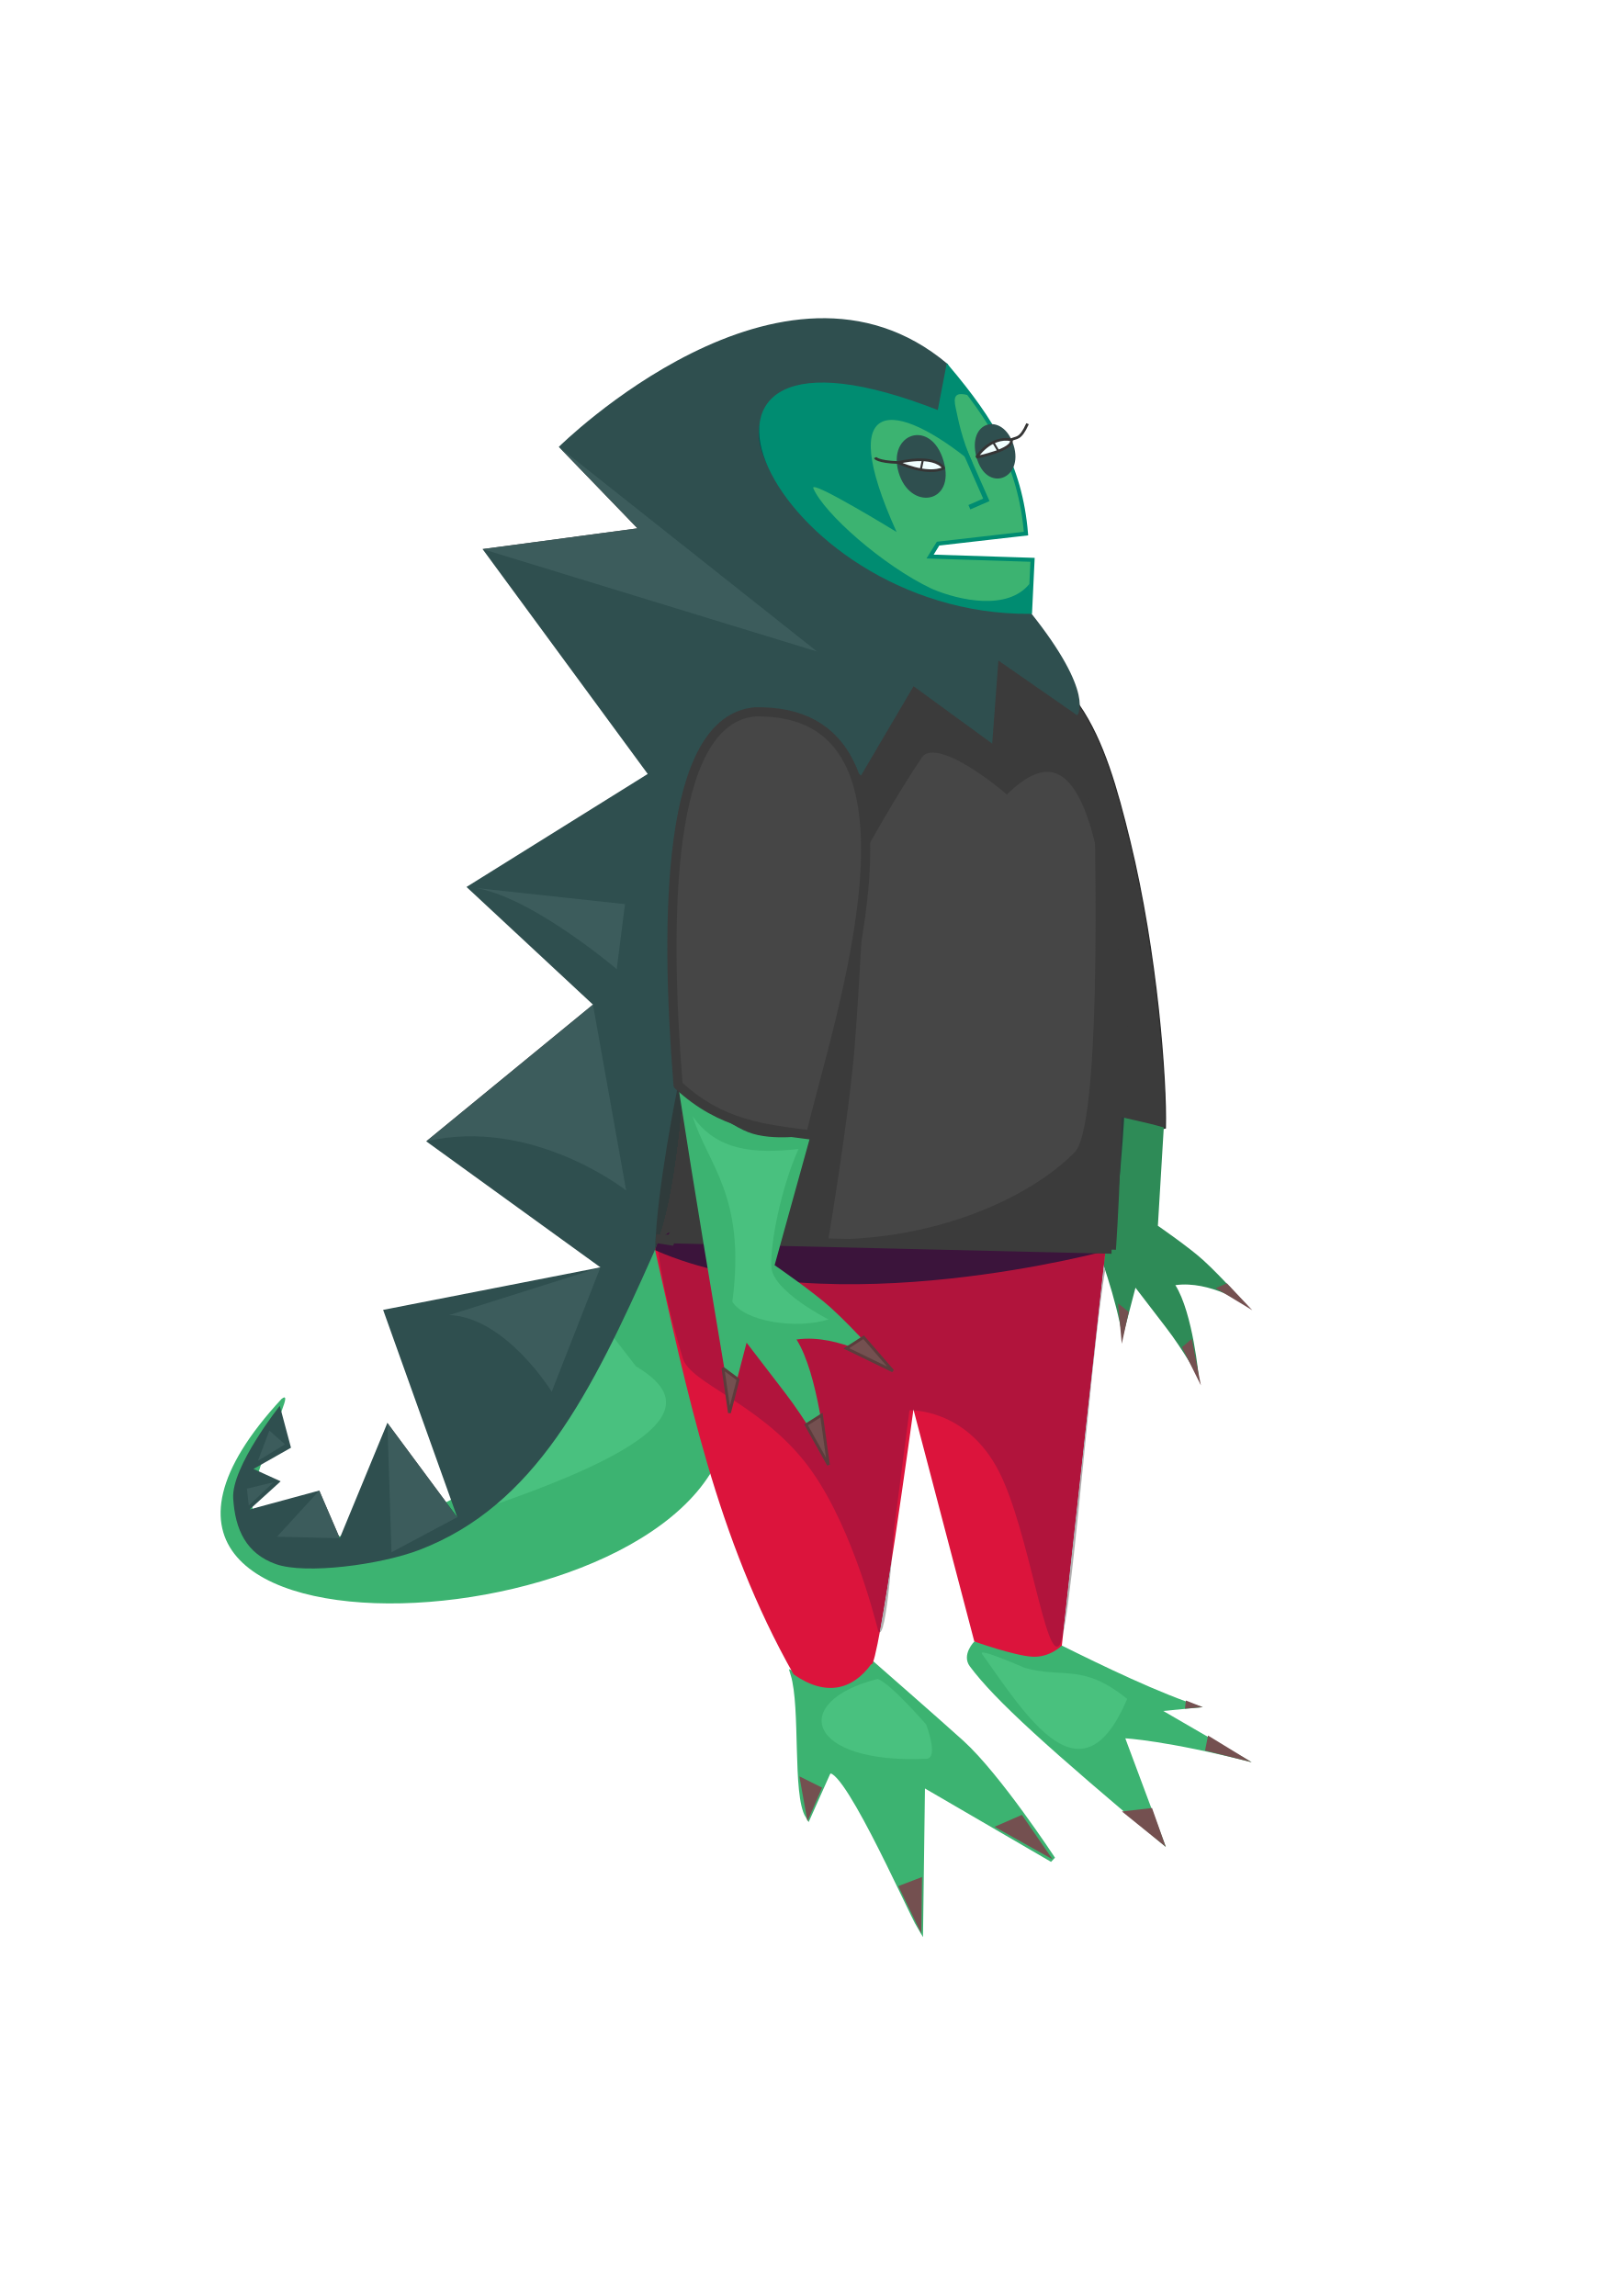
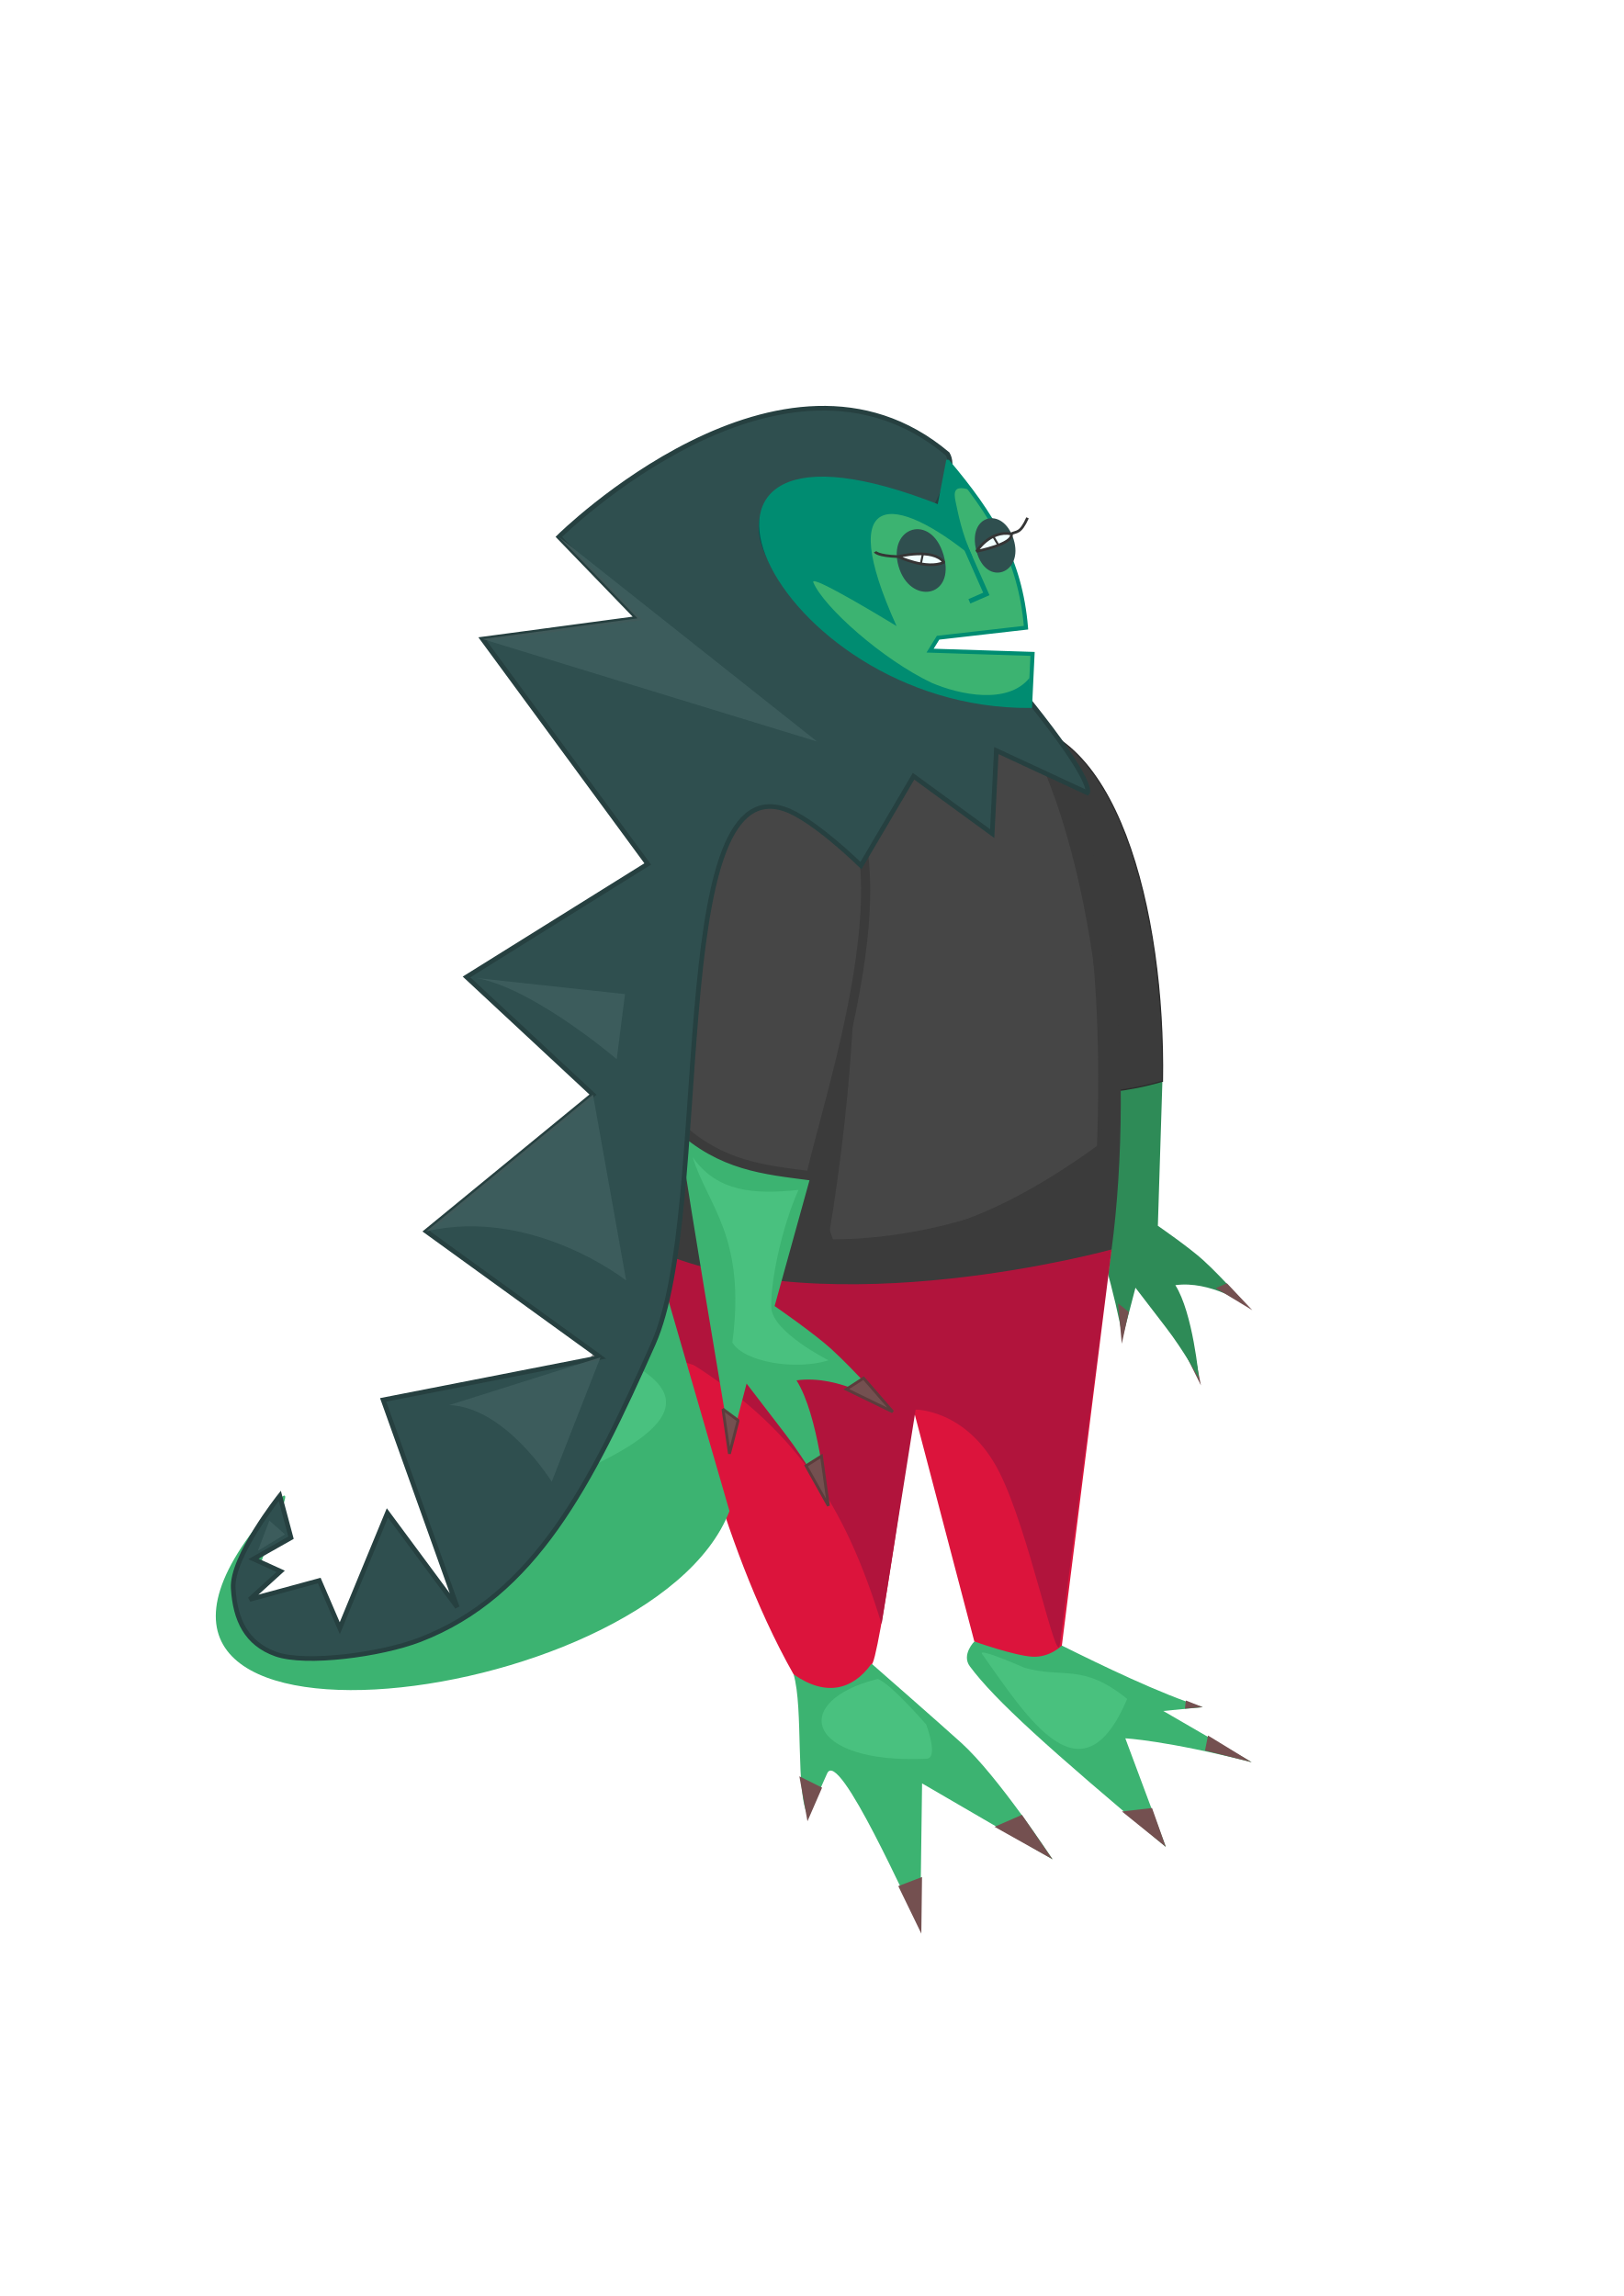
- <svg xmlns="http://www.w3.org/2000/svg" width="210mm" height="297mm" viewBox="0 0 210 297" version="1.1" id="svg8">
-   <defs id="defs2" />
-   <g id="layer8" style="display:inline">
-     <g id="g1635" transform="translate(15.11905,20.41071)">
-       <path id="path1110" style="display:inline;fill:#3cb371;fill-opacity:1;stroke:none;stroke-width:0.761;stroke-miterlimit:4;stroke-dasharray:none;stroke-opacity:1" d="m 79.225,162.349 c -1.015,30.501 -92.736,35.795 -57.933,-1.797 2.77,-2.209 -7.625,14.817 -2.138,17.126 7.995,3.365 24.414,-2.982 27.964,-6.81 8.628,-9.304 22.273,-30.555 22.273,-30.555" />
-       <path id="path1110-6" style="display:inline;mix-blend-mode:luminosity;fill:#49c17f;fill-opacity:1;stroke:none;stroke-width:0.399;stroke-miterlimit:4;stroke-dasharray:none;stroke-opacity:1" d="m 67.135,156.332 c 7.439,4.431 6.403,9.947 -23.116,19.52 l 19.805,-23.797" />
+ <svg xmlns="http://www.w3.org/2000/svg" width="210mm" height="297mm" version="1.1" viewBox="0 0 210 297">
+   <style />
+   <g id="left-arm">
+     <g transform="matrix(.79924 0 0 .79924 42.643 45.735)">
+       <path d="m137.92 160.82 1.575-1.346 1.486 7.529z" fill="#745050" />
+       <path d="m116.51 118.7s11.717-2.828 18.236-0.925l-0.733 23.394s5.072 3.497 7.34 5.568c3.187 2.91 6.857 7.159 6.857 7.159s-5.711-3.898-11.368-3.118c2.843 4.487 3.803 14.996 3.803 14.996s-2.539-4.525-5.267-8.072c-1.314-1.709-4.991-6.508-4.991-6.508l-2.096 8.036c-2.154-12.912-11.78-40.529-11.78-40.529z" fill="#2e8b57" />
+       <path d="m129.3 155.11-1.125 5.15-0.593-6.529z" fill="#745050" />
+       <path d="m143.38 151.25 1.808-0.77 4.113 4.354z" fill="#745050" />
+     </g>
+     <path d="m150.34 139.86c-9.598 2.758-14.575 0.74-14.575 0.74 0 0-19.529-45.989-6.687-47.045 15.333-1.261 21.613 24.509 21.263 46.305z" fill="#3b3b3b" stroke="#2c2c2c" stroke-width=".166" />
+   </g>
+   <g id="left-leg" transform="translate(15.119 20.411)">
+     <path d="m128.65 141.21-6.435 51.241c1.917 7.992-5.814 3.192-11.319-0.526l-7.872-30.014" fill="#dc143c" />
+     <path d="m128.65 141.21-6.7 51.116c-0.41 3.129-3.978-14.742-7.838-22.335-4.217-8.297-11.087-8.08-11.087-8.08z" fill="#b1b1b1" stop-color="#000000" style="font-variation-settings:normal;mix-blend-mode:darken;paint-order:stroke markers fill" />
+     <g transform="matrix(.93897 0 0 .85634 6.7681 27.571)">
+       <g>
+         <path d="m122.95 192.54c5.358 2.923 13.618 7.326 19.406 9.304l-5.436 0.576 12.177 7.745c-11.85-3.315-17.404-3.609-17.404-3.609l5.577 16.396c-16.095-14.816-23.529-22.149-26.993-27.273-1.187-1.756 0.619-3.753 0.619-3.753s5.451 2.123 7.959 2.295c2.45 0.168 4.096-1.681 4.096-1.681z" fill="#3cb371" stop-color="#000000" style="font-variation-settings:normal;mix-blend-mode:normal;paint-order:markers fill stroke" />
+         <path d="m131.95 200.6c-6.254 16.18-13.811 2.737-19.994-6.794-0.654-1.05 5.871 2.099 5.871 2.099 5.405 1.655 7.981-0.756 14.123 4.696z" fill="#0cc8fc" stop-color="#000000" style="font-variation-settings:normal;mix-blend-mode:luminosity;paint-order:stroke markers fill" />
+       </g>
+       <g fill="#745050">
+         <path d="m135.37 217.08 1.899 5.873-6.041-5.351z" />
+         <path d="m143.08 206.13 6.009 4.03-6.419-1.76z" />
+         <path d="m140.03 200.84 2.319 1.002-2.446 0.229z" />
+       </g>
+     </g>
+     <rect x="87.514" y="191.44" width="5.657" height="4.721" fill-opacity="0" opacity=".771" stop-color="#000000" style="font-variation-settings:normal;paint-order:fill markers stroke" />
+   </g>
+   <g id="right-leg" transform="translate(15.119 20.411)">
+     <g>
+       <path d="m97.362 194.58s8.779 7.679 11.864 10.473c4.721 4.277 11.783 15.045 11.783 15.045l-16.872-9.819-0.246 18.543c-1.348-2.249-10.517-23.224-12.033-19.828l-2.445 5.479c-1.683-2.739-0.59-13.983-1.899-18.311 0 0 4.019 1.672 6.02 1.233 1.547-0.34 3.828-2.816 3.828-2.816z" fill="#3cb371" />
+       <path d="m73.189 155.29 29.833 6.622s-4.619 34.06-5.459 32.94c-2.405 3.322-5.875 4.256-10.049 1.316-9.936-17.569-14.325-40.877-14.325-40.877" fill="#dc143c" />
+       <path d="m103.45 161.01-4.546 28.671c-4.728-15.507-11.287-25.645-25.712-34.396z" fill="#b1143c" stop-color="#000000" style="font-variation-settings:normal;mix-blend-mode:normal;paint-order:stroke markers fill" />
+     </g>
+     <g transform="matrix(.93897 0 0 .85634 6.7681 27.571)" />
+     <rect x="87.514" y="191.44" width="5.657" height="4.721" fill-opacity="0" opacity=".771" stop-color="#000000" style="font-variation-settings:normal;paint-order:fill markers stroke" />
+     <path d="m98.383 196.77c1.583 0.465 6.288 5.89 6.288 5.89s1.664 4.374 0.035 4.432c-15.657 0.713-17.745-7.457-6.323-10.323z" fill="#49c17e" stop-color="#000000" style="font-variation-settings:normal;mix-blend-mode:luminosity;paint-order:stroke markers fill" />
+     <g fill="#745050">
+       <path d="m91.206 210.83-1.893 4.347-1.044-5.81z" />
+       <path d="m104.13 222.39-0.089 7.321-2.982-6.144z" />
+       <path d="m117.05 214.35 3.961 5.75-7.501-4.205z" />
    </g>
  </g>
-   <g id="layer9" style="display:inline">
-     <path id="path166" style="display:inline;fill:#3b3b3b;fill-opacity:1;stroke:#2c2c2c;stroke-width:0.166" d="m 150.717,145.91 c -8.868,2.069 -8.328,-2.382 -10.944,-5.976 1.883,-14.904 -29.831,-14.232 -35.065,-28.314 -3.323,-13.33 7.141,-25.529 19.644,-28.646 14.857,1.17 18.457,12.25 21.767,25.829 3.518,14.433 4.758,30.908 4.598,37.107 z" />
-     <g id="g1856" transform="matrix(0.7992367,0,0,0.7992367,42.64334,45.73522)">
-       <path id="rect1112-9" style="display:inline;opacity:1;fill:#2e8b57;fill-opacity:1;stroke:none;stroke-width:0.665;stroke-linecap:butt;stroke-linejoin:round;stroke-miterlimit:4;stroke-dasharray:none;stroke-opacity:1" d="m 116.512,118.697 c 5.298,4.319 11.939,4.655 18.458,6.558 l -0.955,15.911 c 0,0 5.072,3.497 7.34,5.568 3.187,2.91 6.857,7.159 6.857,7.159 0,0 -5.711,-3.898 -11.368,-3.118 2.843,4.487 3.803,14.996 3.803,14.996 0,0 -2.539,-4.525 -5.267,-8.073 -1.314,-1.709 -4.991,-6.508 -4.991,-6.508 l -2.096,8.035 c -2.154,-12.912 -9.512,-25.898 -11.78,-40.529 z" />
-       <path style="display:inline;opacity:1;fill:#745050;stroke:none;stroke-width:0.365;stroke-linecap:butt;stroke-linejoin:miter;stroke-miterlimit:4;stroke-dasharray:none;stroke-opacity:1" d="m 137.916,160.816 1.575,-1.346 1.486,7.529 z" id="path1264-2" />
-       <path style="display:inline;opacity:1;fill:#745050;stroke:none;stroke-width:0.365;stroke-linecap:butt;stroke-linejoin:bevel;stroke-miterlimit:4;stroke-dasharray:none;stroke-opacity:1" d="m 129.299,155.115 -1.125,5.15 -0.593,-6.529 z" id="path1266-70" />
-       <path style="display:inline;opacity:1;fill:#745050;stroke:none;stroke-width:0.365;stroke-linecap:butt;stroke-linejoin:miter;stroke-miterlimit:4;stroke-dasharray:none;stroke-opacity:1" d="m 143.377,151.253 1.808,-0.77 4.113,4.354 z" id="path1268-9" />
-     </g>
+   <g id="pelvis">
+     <path d="m84.51 160.72c48.932 3.326 59.256 0.898 59.256 0.898s-8.77 20.697-25.626 20.701c-10.234 2e-3 -29.739-6.15-29.739-6.15s-4.547-8.809-3.892-15.449" fill="#b1143c" />
  </g>
-   <g id="layer1" style="display:inline">
-     <g id="g1797" transform="translate(15.11905,20.41071)">
-       <path id="rect1098-3" style="fill:#3cb371;fill-opacity:1;stroke:#3cb371;stroke-width:0.761;stroke-miterlimit:4;stroke-dasharray:none;stroke-opacity:1" d="m 97.362,194.583 c 0,0 8.779,7.679 11.864,10.473 4.721,4.277 11.783,15.045 11.783,15.045 l -16.872,-9.819 -0.246,18.543 c -1.348,-2.249 -10.517,-23.224 -12.033,-19.828 l -2.445,5.479 c -1.683,-2.739 -0.59,-13.983 -1.899,-18.311 0,0 4.019,1.672 6.02,1.233 1.547,-0.34 3.828,-2.816 3.828,-2.816 z" />
-       <path id="rect1098-6" style="fill:#dc143c;fill-opacity:1;stroke:none;stroke-width:0.561;stroke-miterlimit:4;stroke-dasharray:none" d="m 69.391,140.312 c 10.099,-8.388 30.32,3.488 60.201,-14.599 l -7.38,66.738 c 1.917,7.992 -5.813,3.192 -11.319,-0.526 l -7.871,-30.014 c 0,0 -4.619,34.06 -5.459,32.94 -2.405,3.322 -5.876,4.256 -10.049,1.316 -9.936,-17.569 -13.761,-36.437 -18.123,-55.854" />
-       <path id="rect1098-62-9-1-0" style="font-variation-settings:normal;opacity:1;mix-blend-mode:darken;vector-effect:none;fill:#b1b1b1;fill-opacity:1;stroke:none;stroke-width:0.81;stroke-linecap:butt;stroke-linejoin:miter;stroke-miterlimit:4;stroke-dasharray:none;stroke-dashoffset:0;stroke-opacity:1;paint-order:stroke markers fill;stop-color:#000000;stop-opacity:1" d="m 128.647,141.21 c -1.762,0.237 -4.974,48.532 -6.7,51.116 -1.753,2.624 -3.978,-14.742 -7.838,-22.335 -4.217,-8.297 -11.604,-7.975 -11.604,-7.975 l -2.015,15.526 v 0 c 0,0 -0.929,14.831 -2.015,13.04 -0.618,-2.362 -3.8,-14.748 -9.546,-21.949 -6.088,-7.629 -14.765,-10.108 -15.741,-13.344 -14.951,-49.587 21.315,-24.632 30.835,-23.406 15.691,2.281 28.049,-19.199 24.623,9.328 z" />
-       <g id="g1737">
-         <g id="g1749" transform="matrix(0.9389675,0,0,0.8563449,6.76809,27.57102)">
-           <g id="g1741">
-             <path id="rect1098" style="font-variation-settings:normal;opacity:1;mix-blend-mode:normal;vector-effect:none;fill:#3cb371;fill-opacity:1;stroke:none;stroke-width:0.761;stroke-linecap:butt;stroke-linejoin:miter;stroke-miterlimit:4;stroke-dasharray:none;stroke-dashoffset:0;stroke-opacity:1;paint-order:markers fill stroke;stop-color:#000000;stop-opacity:1" d="m 122.948,192.539 c 5.358,2.923 13.618,7.326 19.406,9.304 l -5.436,0.576 12.177,7.746 c -11.85,-3.315 -17.404,-3.609 -17.404,-3.609 l 5.577,16.396 c -16.095,-14.816 -23.529,-22.149 -26.993,-27.273 -1.187,-1.756 0.619,-3.753 0.619,-3.753 0,0 5.451,2.124 7.959,2.295 2.449,0.168 4.096,-1.681 4.096,-1.681 z" />
-             <path id="rect1098-62" style="font-variation-settings:normal;opacity:1;mix-blend-mode:luminosity;vector-effect:none;fill:#0cc8fc;fill-opacity:1;stroke:none;stroke-width:1.183;stroke-linecap:butt;stroke-linejoin:miter;stroke-miterlimit:4;stroke-dasharray:none;stroke-dashoffset:0;stroke-opacity:1;paint-order:stroke markers fill;stop-color:#000000;stop-opacity:1" d="m 131.951,200.601 c -6.254,16.18 -13.811,2.737 -19.994,-6.794 -0.654,-1.05 5.871,2.099 5.871,2.099 5.405,1.655 7.981,-0.756 14.123,4.695 z" />
-           </g>
-           <path style="fill:#745050;stroke:none;stroke-width:0.365;stroke-linecap:butt;stroke-linejoin:bevel;stroke-miterlimit:4;stroke-dasharray:none;stroke-opacity:1" d="m 135.368,217.079 1.899,5.873 -6.041,-5.351 z" id="path1266-9" />
-           <path style="fill:#745050;stroke:none;stroke-width:0.365;stroke-linecap:butt;stroke-linejoin:bevel;stroke-miterlimit:4;stroke-dasharray:none;stroke-opacity:1" d="m 143.085,206.134 6.009,4.03 -6.419,-1.76 z" id="path1266-3" />
-           <path style="fill:#745050;stroke:none;stroke-width:0.365;stroke-linecap:butt;stroke-linejoin:bevel;stroke-miterlimit:4;stroke-dasharray:none;stroke-opacity:1" d="m 140.035,200.842 2.319,1.002 -2.446,0.229 z" id="path1266-6" />
-         </g>
-       </g>
-       <rect style="font-variation-settings:normal;opacity:0.771;vector-effect:none;fill:#008cec;fill-opacity:0;stroke:none;stroke-width:0.347;stroke-linecap:butt;stroke-linejoin:miter;stroke-miterlimit:4;stroke-dasharray:none;stroke-dashoffset:0;stroke-opacity:1;paint-order:fill markers stroke;stop-color:#000000;stop-opacity:1" id="rect1247" width="5.657" height="4.721" x="87.514" y="191.445" />
-       <path id="rect1098-62-9" style="font-variation-settings:normal;opacity:1;mix-blend-mode:luminosity;vector-effect:none;fill:#49c17e;fill-opacity:1;stroke:none;stroke-width:1.009;stroke-linecap:butt;stroke-linejoin:miter;stroke-miterlimit:4;stroke-dasharray:none;stroke-dashoffset:0;stroke-opacity:1;paint-order:stroke markers fill;stop-color:#000000;stop-opacity:1" d="m 98.383,196.773 c 1.583,0.465 6.288,5.89 6.288,5.89 0,0 1.664,4.374 0.035,4.432 -15.657,0.713 -17.745,-7.458 -6.323,-10.323 z" />
-       <path style="fill:#745050;stroke:none;stroke-width:0.365;stroke-linecap:butt;stroke-linejoin:bevel;stroke-miterlimit:4;stroke-dasharray:none;stroke-opacity:1" d="m 91.206,210.831 -1.893,4.347 -1.045,-5.81 z" id="path1266-2" />
-       <path style="fill:#745050;stroke:none;stroke-width:0.365;stroke-linecap:butt;stroke-linejoin:bevel;stroke-miterlimit:4;stroke-dasharray:none;stroke-opacity:1" d="m 104.131,222.39 -0.089,7.321 -2.982,-6.144 z" id="path1266-7" />
-       <path style="fill:#745050;stroke:none;stroke-width:0.365;stroke-linecap:butt;stroke-linejoin:bevel;stroke-miterlimit:4;stroke-dasharray:none;stroke-opacity:1" d="m 117.048,214.351 3.961,5.75 -7.501,-4.206 z" id="path1266-0" />
-     </g>
-   </g>
-   <g id="layer5" style="display:inline">
-     <g id="g1514" style="display:inline" transform="translate(15.11905,20.41071)">
-       <path style="mix-blend-mode:normal;fill:#2f4f4f;stroke:none;stroke-width:0.6;stroke-linecap:butt;stroke-linejoin:miter;stroke-miterlimit:4;stroke-dasharray:none;stroke-opacity:1" d="m 69.391,141.73 c 7.688,-17.301 1.519,-74.122 16.884,-69.147 3.728,1.207 9.959,7.333 9.959,7.333 l 6.801,-11.557 10.171,7.42 0.803,-10.742 10.188,7.08 c 0,0 2.474,-2.674 -6.094,-13.381 C 88.005,50.059 110.693,32.286 107.436,26.67 86.098,8.692 57.156,37.393 57.156,37.393 l 10.175,10.541 -20.039,2.683 21.362,29.088 -23.438,14.617 16.355,15.219 -21.562,17.688 22.526,16.298 -28.102,5.502 9.585,26.823 -9.038,-12.2 -6.155,14.914 -2.654,-6.167 -8.999,2.445 4.008,-3.639 -3.516,-1.6 4.851,-2.745 -1.448,-5.423 c 0,0 -6.275,7.9 -6.026,11.966 0.25,4.065 1.69,7.152 5.52,8.514 3.831,1.362 13.533,0.097 18.612,-1.858 14.909,-5.737 22.149,-20.175 30.216,-38.329 z" id="path25" />
-       <path id="path1110-6-2" style="mix-blend-mode:luminosity;fill:#008c00;fill-opacity:1;stroke:none;stroke-width:0.399;stroke-miterlimit:4;stroke-dasharray:none;stroke-opacity:1" d="m 65.866,133.588 c 0,0 -12.101,-9.55 -25.856,-6.36 l 21.562,-17.688" />
-       <path id="path1110-6-6" style="mix-blend-mode:luminosity;fill:#008c00;fill-opacity:1;stroke:none;stroke-width:0.399;stroke-miterlimit:4;stroke-dasharray:none;stroke-opacity:1" d="m 64.646,104.962 c 0,0 -12.093,-10.324 -19.429,-10.64 l 20.498,2.221" />
-       <path id="path1110-6-1" style="mix-blend-mode:luminosity;fill:#008c00;fill-opacity:1;stroke:none;stroke-width:0.399;stroke-miterlimit:4;stroke-dasharray:none;stroke-opacity:1" d="M 47.293,50.617 67.331,47.934 57.156,37.393 90.562,63.873" />
-       <path id="path1110-6-6-3" style="display:inline;mix-blend-mode:luminosity;fill:#008c00;fill-opacity:1;stroke:none;stroke-width:0.399;stroke-miterlimit:4;stroke-dasharray:none;stroke-opacity:1" d="m 56.237,159.618 c 0,0 -5.914,-9.605 -13.25,-9.921 l 19.55,-6.17" />
-     </g>
-     <path id="path1110-6-6-3-6" style="display:inline;mix-blend-mode:luminosity;fill:#008c00;fill-opacity:1;stroke:none;stroke-width:0.399;stroke-miterlimit:4;stroke-dasharray:none;stroke-opacity:1" d="m 50.634,200.798 -0.533,-16.736 9.038,12.2" />
-     <path id="path1110-6-6-3-6-7" style="display:inline;mix-blend-mode:luminosity;fill:#008c00;fill-opacity:1;stroke:none;stroke-width:0.399;stroke-miterlimit:4;stroke-dasharray:none;stroke-opacity:1" d="m 35.819,198.788 5.473,-5.978 2.654,6.167" />
-     <path id="path1110-6-6-3-6-5" style="display:inline;mix-blend-mode:luminosity;fill:#008c00;fill-opacity:1;stroke:none;stroke-width:0.399;stroke-miterlimit:4;stroke-dasharray:none;stroke-opacity:1" d="m 32.175,194.758 -0.241,-2.191 3.462,-0.84" />
-     <path id="path1110-6-6-3-6-5-5" style="display:inline;mix-blend-mode:luminosity;fill:#008c00;fill-opacity:1;stroke:none;stroke-width:0.399;stroke-miterlimit:4;stroke-dasharray:none;stroke-opacity:1" d="m 33.354,188.968 1.484,-3.915 2.021,1.782" />
-   </g>
-   <g id="layer7" style="display:inline">
-     <g id="g1487-2" style="display:inline;opacity:1" transform="translate(48.94838,-2.083716)" />
-     <g id="g1052" style="display:inline;fill:#464646" transform="matrix(0.6098638,0,0,0.6098638,65.25092,28.6896)">
-       <g id="g1057" transform="matrix(1.178181,0,0,1.178181,-25.09694,-34.16885)">
-         <g id="g1096" style="stroke:#8b0000">
-           <path id="path176" style="fill:#464646;stroke:#3b3b3b;stroke-width:1.557;stroke-miterlimit:4;stroke-dasharray:none;stroke-opacity:1" d="m 130.574,214.006 -39.724,-0.941 -42.257,-1.001 2.581,0.414 c 0,0 26.267,-60.166 44.633,-87.524 3.352,-4.664 15.883,6.109 15.883,6.109 26.795,-25.203 18.884,82.944 18.884,82.944 z" />
-           <path id="path176-8" style="mix-blend-mode:darken;fill:#3b3b3b;fill-opacity:1;stroke:none;stroke-width:0.648;stroke-miterlimit:4;stroke-dasharray:none;stroke-opacity:1" d="m 130.574,214.006 c 0,0 -50.624,13.997 -82.145,0.145 0.144,-10.52 4.114,-29.741 4.114,-29.741 l 33.741,-39.581 c 0,0 -1.105,22.057 -1.959,32.695 -1.002,12.474 -4.73,34.663 -4.73,34.663 19.693,0.122 36.467,-7.623 44.343,-15.69 5.402,-5.533 3.397,-67.24 3.397,-67.24 11.427,27.606 3.239,84.749 3.239,84.749 z" />
-         </g>
+   <g id="torso">
+     <g transform="matrix(.60986 0 0 .60986 65.251 28.69)" fill="#464646">
+       <g transform="matrix(1.1782 0 0 1.1782 -25.097 -34.169)">
+         <path d="m128.71 195.78c-39.013 28.4-54.296 12.501-80.121 16.284l31.001 0.124c-32.167-90.24 54.391-160.4 49.12-16.407z" fill="#464646" stroke="#3b3b3b" stroke-width="1.557" />
+         <path d="m130.57 214.01s-50.624 13.997-82.145 0.145c0.144-10.52 3.294-45.87 3.294-45.87 2.856-58.345 14.175-61.071 31.695-40.51 2.269 29.413 0.992 55.456-3.823 84.416 19.693 0.122 40.149-7.623 48.025-15.69 3.715-3.804 1.134-55.205-14.649-79.329 18.964 13.823 21.734 65.972 17.603 96.838z" fill="#3b3b3b" style="mix-blend-mode:normal" />
      </g>
    </g>
  </g>
-   <g id="layer3" style="display:inline;opacity:1">
-     <g id="g1487" transform="translate(15.11905,20.41071)">
-       <path id="rect1112" style="fill:#3cb371;fill-opacity:1;stroke:none;stroke-width:0.665;stroke-linecap:butt;stroke-linejoin:round;stroke-miterlimit:4;stroke-dasharray:none;stroke-opacity:1" d="m 72.579,119.944 c 0,0 5.848,4.852 9.076,6.101 3.229,1.25 8.082,0.351 8.082,0.351 l -4.671,16.852 c 0,0 5.072,3.497 7.34,5.568 3.187,2.91 6.857,7.159 6.857,7.159 0,0 -5.711,-3.898 -11.368,-3.118 2.843,4.487 3.803,14.996 3.803,14.996 0,0 -2.539,-4.525 -5.267,-8.073 -1.314,-1.709 -4.991,-6.508 -4.991,-6.508 l -2.096,8.035 c -2.154,-12.912 -4.496,-26.735 -6.764,-41.365 z" />
-       <path id="rect1098-62-9-1" style="font-variation-settings:normal;opacity:1;mix-blend-mode:luminosity;vector-effect:none;fill:#49c17e;fill-opacity:1;stroke:none;stroke-width:0.86;stroke-linecap:butt;stroke-linejoin:miter;stroke-miterlimit:4;stroke-dasharray:none;stroke-dashoffset:0;stroke-opacity:1;paint-order:stroke markers fill;stop-color:#000000;stop-opacity:1" d="m 88.15,128.225 c -2.284,5.127 -3.647,12.174 -3.512,15.227 0.141,3.172 7.402,6.814 7.402,6.814 -4.25,1.336 -10.938,0.236 -12.44,-2.301 1.811,-13.703 -3.205,-17.715 -5.132,-23.975 3.182,4.547 8.042,4.831 13.681,4.235 z" />
+   <g id="right-arm">
+     <g transform="translate(15.119 25.702)">
+       <path d="m72.579 119.94s5.179 3.783 8.408 5.032 8.75 1.42 8.75 1.42l-4.671 16.852s5.072 3.497 7.34 5.568c3.187 2.91 6.857 7.159 6.857 7.159s-5.711-3.898-11.368-3.118c2.843 4.487 3.803 14.996 3.803 14.996s-2.539-4.525-5.267-8.072c-1.314-1.709-4.991-6.508-4.991-6.508l-2.096 8.036c-2.154-12.912-4.496-26.734-6.764-41.365z" fill="#3cb371" />
+       <path d="m88.15 128.22c-2.284 5.128-3.647 12.174-3.512 15.227 0.141 3.172 7.402 6.814 7.402 6.814-4.25 1.336-10.938 0.236-12.44-2.301 1.81-13.703-3.205-17.714-5.132-23.975 3.182 4.548 8.042 4.831 13.681 4.235z" fill="#49c17e" stop-color="#000000" style="font-variation-settings:normal;mix-blend-mode:luminosity;paint-order:stroke markers fill" />
    </g>
-     <path style="display:inline;fill:#464646;fill-opacity:1;stroke:#3b3b3b;stroke-width:1.189;stroke-linecap:butt;stroke-linejoin:round;stroke-miterlimit:4;stroke-dasharray:none;stroke-opacity:1" d="m 97.641,92.086 c -11.448,1.031 -11.678,26.625 -9.942,48.269 5.602,5.202 11.148,5.663 17.158,6.452 3.239,-14.087 17.672,-55.248 -7.216,-54.721 z" id="path27" />
-     <path style="display:inline;fill:#745050;stroke:#5c3c3c;stroke-width:0.365;stroke-linecap:butt;stroke-linejoin:miter;stroke-miterlimit:4;stroke-dasharray:none;stroke-opacity:1" d="m 104.253,184.314 1.993,-1.263 0.901,6.442 z" id="path1264" />
-     <path style="display:inline;fill:#745050;stroke:#5c3c3c;stroke-width:0.365;stroke-linecap:butt;stroke-linejoin:bevel;stroke-miterlimit:4;stroke-dasharray:none;stroke-opacity:1" d="m 95.469,178.445 -1.125,4.314 -0.844,-5.776 z" id="path1266" />
-     <path style="display:inline;fill:#745050;stroke:#5c3c3c;stroke-width:0.365;stroke-linecap:butt;stroke-linejoin:miter;stroke-miterlimit:4;stroke-dasharray:none;stroke-opacity:1" d="m 109.464,174.417 2.226,-1.439 3.779,4.354 z" id="path1268" />
+     <path d="m97.641 97.377c-11.448 1.031-11.678 26.625-9.943 48.269 5.602 5.202 11.148 5.663 17.158 6.452 3.239-14.087 17.672-55.248-7.215-54.721z" fill="#464646" stroke="#3b3b3b" stroke-linejoin="round" stroke-width="1.189" />
+     <g fill="#745050" stroke="#5c3c3c" stroke-width=".365">
+       <path d="m104.25 189.61 1.993-1.263 0.901 6.442z" />
+       <path d="m95.469 183.74-1.125 4.314-0.844-5.776z" stroke-linejoin="bevel" />
+       <path d="m109.46 179.71 2.226-1.439 3.779 4.354z" />
+     </g>
  </g>
-   <g id="layer6" style="display:inline">
-     <g id="g1615" transform="translate(15.11905,20.41071)">
-       <g id="g1091" style="display:inline;opacity:0.86;mix-blend-mode:lighten;fill:#a0522d;stroke:#800000;stroke-width:0.508;stroke-miterlimit:4;stroke-dasharray:none;paint-order:fill markers stroke" transform="matrix(0.6098638,0,0,0.6098638,40.77171,-1.833998)">
-         <path style="fill:#a0522d;stroke:#800000;stroke-width:0.508;stroke-linecap:butt;stroke-linejoin:miter;stroke-miterlimit:4;stroke-dasharray:none;stroke-opacity:1;paint-order:fill markers stroke" d="m 109.245,88.224 -1.853,-2.352 -1.772,2.551 3.624,-0.199" id="path1079" />
-         <path style="fill:#a0522d;stroke:#800000;stroke-width:0.508;stroke-linecap:butt;stroke-linejoin:miter;stroke-miterlimit:4;stroke-dasharray:none;stroke-opacity:1;paint-order:fill markers stroke" d="m 113.79,88.199 -2.205,-2.205 -2.34,2.23 z" id="path1077" />
-         <path style="fill:#a0522d;stroke:#800000;stroke-width:0.508;stroke-linecap:butt;stroke-linejoin:miter;stroke-miterlimit:4;stroke-dasharray:none;stroke-opacity:1;paint-order:fill markers stroke" d="m 120.672,88.199 -2.071,-2.74 -1.069,2.606 z" id="path1073" />
-         <path style="fill:#a0522d;stroke:#800000;stroke-width:0.508;stroke-linecap:butt;stroke-linejoin:miter;stroke-miterlimit:4;stroke-dasharray:none;stroke-opacity:1;paint-order:fill markers stroke" d="M 117.532,88.065 115.06,85.927 113.79,88.199 Z" id="path1075" />
-         <path style="fill:#a0522d;stroke:#800000;stroke-width:0.508;stroke-linecap:butt;stroke-linejoin:miter;stroke-miterlimit:4;stroke-dasharray:none;stroke-opacity:1;paint-order:fill markers stroke" d="m 124.147,88.199 -1.203,-2.673 c 0,0 -2.472,2.74 -2.205,2.673 0.267,-0.067 3.408,0 3.408,0 z" id="path1071" />
-         <path style="fill:#a0522d;stroke:#800000;stroke-width:0.508;stroke-linecap:butt;stroke-linejoin:miter;stroke-miterlimit:4;stroke-dasharray:none;stroke-opacity:1;paint-order:fill markers stroke" d="m 111.125,84.1 -1.819,2.717 -2.012,-1.968 z" id="path1069" />
-         <path style="fill:#a0522d;stroke:#800000;stroke-width:0.508;stroke-linecap:butt;stroke-linejoin:miter;stroke-miterlimit:4;stroke-dasharray:none;stroke-opacity:1;paint-order:fill markers stroke" d="M 114.716,83.722 113.298,86.84 111.125,84.1 Z" id="path1067" />
-         <path style="fill:#a0522d;stroke:#800000;stroke-width:0.508;stroke-linecap:butt;stroke-linejoin:miter;stroke-miterlimit:4;stroke-dasharray:none;stroke-opacity:1;paint-order:fill markers stroke" d="m 114.716,83.722 2.362,2.929 1.228,-3.496 z" id="path1065" />
-         <path style="fill:#a0522d;stroke:#800000;stroke-width:0.508;stroke-linecap:butt;stroke-linejoin:miter;stroke-miterlimit:4;stroke-dasharray:none;stroke-opacity:1;paint-order:fill markers stroke" d="m 122.122,82.706 2.705,3.567 0.959,-3.76 z" id="path1061" />
-         <path style="fill:#a0522d;stroke:#800000;stroke-width:0.508;stroke-linecap:butt;stroke-linejoin:miter;stroke-miterlimit:4;stroke-dasharray:none;stroke-opacity:1;paint-order:fill markers stroke" d="m 122.122,82.706 c 0,0 -1.264,3.756 -1.642,3.662 -0.378,-0.094 -2.516,-3.756 -2.516,-3.756 z" id="path1063" />
+   <g id="head">
+     <g id="crest">
+       <g fill="#008c00">
+         <path d="m50.634 212.44-0.533-16.736 9.037 12.2" style="mix-blend-mode:luminosity" />
+         <path d="m35.819 210.43 5.473-5.978 2.654 6.167" style="mix-blend-mode:luminosity" />
+         <path d="m32.175 206.4-0.241-2.191 3.462-0.84" style="mix-blend-mode:luminosity" />
      </g>
-       <a id="a34" transform="matrix(0.4466761,0,0,0.4466761,64.5641,19.99143)" style="display:inline">
-         <path style="fill:#3cb371;stroke:#008c71;stroke-width:1.175;stroke-linecap:butt;stroke-linejoin:miter;stroke-miterlimit:4;stroke-dasharray:none;stroke-opacity:1" d="M 96.087,16.039 93.584,29.093 C 2.693,-6.802 44.987,87.202 119.862,86.737 L 120.581,71.669 90.909,70.724 93.227,66.985 118.685,64.07 C 117.036,44.227 108.893,31.274 96.087,16.039 Z" id="path10" />
+       <g transform="translate(15.119 20.411)">
+         <path d="m79.225 175.05c-10.086 26.343-92.736 35.795-57.933-1.797 2.77-2.209-7.625 14.817-2.138 17.126 7.995 3.365 24.414-2.982 27.964-6.81 8.627-9.304 23.974-36.603 23.974-36.603" fill="#3cb371" />
+         <path d="m67.135 156.33c7.439 4.431 6.403 9.947-23.116 19.52l19.805-23.797" fill="#49c17f" style="mix-blend-mode:luminosity" />
+       </g>
+       <g transform="translate(15.119 32.052)">
+         <path d="m69.391 141.73c7.688-17.301 1.519-74.122 16.884-69.147 3.728 1.207 9.959 7.333 9.959 7.333l6.801-11.557 10.171 7.42 0.536-10.742 11.792 5.476s1.137-1.07-7.43-11.777c-30.098-8.676-7.41-26.448-10.667-32.065-21.338-17.977-50.28 10.723-50.28 10.723l10.175 10.541-20.039 2.683 21.362 29.088-23.438 14.617 16.355 15.219-21.562 17.688 22.526 16.298-28.102 5.502 9.585 26.823-9.037-12.2-6.155 14.914-2.654-6.167-8.999 2.445 4.008-3.639-3.516-1.599 4.851-2.745-1.448-5.423s-6.275 7.9-6.026 11.966 1.69 7.152 5.52 8.514 13.533 0.097 18.612-1.858c14.909-5.737 22.149-20.175 30.216-38.329z" fill="#2f4f4f" stroke="#264040" stroke-width=".6" style="mix-blend-mode:normal" />
+         <g fill="#008c00">
+           <path d="m65.866 133.59s-12.101-9.55-25.856-6.36l21.562-17.688" style="mix-blend-mode:luminosity" />
+           <path d="m64.646 104.96s-12.093-10.324-19.429-10.64l20.498 2.221" style="mix-blend-mode:luminosity" />
+           <path d="m47.293 50.617 20.039-2.683-10.175-10.541 33.405 26.48" style="mix-blend-mode:luminosity" />
+           <path d="m56.237 159.62s-5.915-9.605-13.25-9.921l19.55-6.17" style="mix-blend-mode:luminosity" />
+         </g>
+       </g>
+       <path d="m33.354 200.61 1.484-3.915 2.021 1.782" fill="#008c00" style="mix-blend-mode:luminosity" />
+     </g>
+     <g transform="translate(15.119 32.582)">
+       <g transform="matrix(.60986 0 0 .60986 40.772 -1.834)" fill="#a0522d" opacity=".86" stroke="#800000" stroke-width=".508" style="mix-blend-mode:lighten;paint-order:fill markers stroke">
+         <path d="m109.25 88.224-1.853-2.352-1.772 2.551 3.624-0.199" style="paint-order:fill markers stroke" />
+         <path d="m113.79 88.199-2.205-2.205-2.34 2.23z" style="paint-order:fill markers stroke" />
+         <path d="m120.67 88.199-2.071-2.74-1.069 2.606z" style="paint-order:fill markers stroke" />
+         <path d="m117.53 88.065-2.472-2.138-1.27 2.272z" style="paint-order:fill markers stroke" />
+         <path d="m124.15 88.199-1.203-2.673s-2.472 2.74-2.205 2.673c0.267-0.067 3.408 0 3.408 0z" style="paint-order:fill markers stroke" />
+         <path d="m111.12 84.1-1.819 2.717-2.012-1.968z" style="paint-order:fill markers stroke" />
+         <path d="m114.72 83.722-1.417 3.118-2.173-2.74z" style="paint-order:fill markers stroke" />
+         <path d="m114.72 83.722 2.362 2.929 1.228-3.496z" style="paint-order:fill markers stroke" />
+         <path d="m122.12 82.706 2.705 3.567 0.959-3.76z" style="paint-order:fill markers stroke" />
+         <path d="m122.12 82.706s-1.264 3.756-1.642 3.662c-0.378-0.094-2.516-3.756-2.516-3.756z" style="paint-order:fill markers stroke" />
+       </g>
+       <a transform="matrix(.44668 0 0 .44668 64.564 19.991)">
+         <path d="m96.087 16.039-2.503 13.054c-90.891-35.895-48.597 58.11 26.279 57.644l0.719-15.068-29.671-0.945 2.317-3.739 25.458-2.915c-1.648-19.843-9.791-32.796-22.598-48.031z" fill="#3cb371" stroke="#008c71" stroke-width="1.175" />
      </a>
-       <g id="g56" transform="matrix(0.4466761,0,0,0.4466761,64.5641,19.99143)" style="display:inline;stroke-width:0.777;stroke-miterlimit:4;stroke-dasharray:none">
-         <path style="fill:#2f4f4f;stroke:none;stroke-width:0.777;stroke-linecap:butt;stroke-linejoin:miter;stroke-miterlimit:4;stroke-dasharray:none;stroke-opacity:1" d="m 94.82,43.065 c 3.604,12.418 -9.785,14.545 -13.04,3.213 -3.255,-11.332 9.436,-15.63 13.04,-3.213 z" id="path18" />
-         <path style="fill:#f0ffff;stroke:#353535;stroke-width:0.777;stroke-linecap:butt;stroke-linejoin:bevel;stroke-miterlimit:4;stroke-dasharray:none;stroke-opacity:1" d="m 94.919,45.147 c -3.183,-4.272 -13.258,-1.651 -13.258,-1.651 0,0 8.189,3.921 13.258,1.651 z" id="path20" />
-         <path style="fill:none;stroke:#353535;stroke-width:0.777;stroke-linecap:butt;stroke-linejoin:miter;stroke-miterlimit:4;stroke-dasharray:none;stroke-opacity:1" d="m 81.661,43.496 c -6.113,-0.2 -6.668,-1.412 -6.668,-1.412" id="path22" />
+       <g transform="matrix(.44668 0 0 .44668 64.564 19.991)" stroke-width=".777">
+         <path d="m94.82 43.065c3.604 12.418-9.786 14.545-13.04 3.213-3.255-11.332 9.436-15.63 13.04-3.213z" fill="#2f4f4f" />
+         <path d="m94.919 45.147c-3.183-4.272-13.258-1.651-13.258-1.651s8.189 3.921 13.258 1.651z" fill="#f0ffff" stroke="#353535" stroke-linejoin="bevel" stroke-width=".777" />
+         <path d="m81.661 43.496c-6.113-0.2-6.668-1.412-6.668-1.412" fill="none" stroke="#353535" stroke-width=".777" />
      </g>
-       <path style="display:inline;fill:#000000;fill-opacity:0;stroke:#008c71;stroke-width:0.618;stroke-linecap:butt;stroke-linejoin:miter;stroke-miterlimit:4;stroke-dasharray:none;stroke-opacity:1" d="m 109.671,37.963 2.778,6.285 -2.195,0.953" id="path24" />
-       <path style="display:inline;mix-blend-mode:darken;fill:#008cec;fill-opacity:1;stroke:none;stroke-width:0.125px;stroke-linecap:butt;stroke-linejoin:miter;stroke-opacity:1" d="m 118.104,58.735 -0.084,-3.614 c -2.794,3.469 -8.998,2.181 -12.616,0.635 -6.342,-2.998 -13.996,-9.803 -15.332,-13.01 -0.459,-1.224 10.769,5.657 10.769,5.657 -8.086,-17.876 -0.188,-17.14 9.823,-8.94 -1.431,-3.156 -1.854,-5.642 -2.175,-7.095 -0.314,-1.417 -0.119,-2.074 1.445,-1.698 1.082,0.26 -2.45,-3.515 -2.45,-3.515 l -1.118,5.831 C 93.425,28.408 87.898,28.725 84.945,31.45 c -4.385,4.046 -0.488,9.576 3.314,14.323 4.725,5.899 16.136,13.437 29.845,12.962 z" id="path10-5" />
-       <a id="a28" transform="matrix(0.4466761,0,0,0.4466761,62.4368,19.99143)" style="display:inline;fill:#2f4f4f;stroke-width:0.777;stroke-miterlimit:4;stroke-dasharray:none">
-         <g id="g56-6" transform="matrix(-0.8056763,0.2932422,0.2932422,0.8056763,170.1495,-20.63533)" style="fill:#2f4f4f;stroke-width:0.906;stroke-miterlimit:4;stroke-dasharray:none">
-           <path style="fill:#2f4f4f;stroke:none;stroke-width:0.906;stroke-linecap:butt;stroke-linejoin:miter;stroke-miterlimit:4;stroke-dasharray:none;stroke-opacity:1" d="M 91.862,44.265 C 92.926,56.995 79.236,56.715 78.703,44.696 78.169,32.677 90.797,31.535 91.862,44.265 Z" id="path18-7" />
-           <path style="fill:#f0ffff;stroke:#353535;stroke-width:0.906;stroke-linecap:butt;stroke-linejoin:bevel;stroke-miterlimit:4;stroke-dasharray:none;stroke-opacity:1" d="m 91.862,44.265 c 0,0 -6.783,-5.222 -13.044,-1.525 0.285,3.559 13.044,1.525 13.044,1.525 z" id="path20-5" />
-           <path style="fill:none;stroke:#353535;stroke-width:0.906;stroke-linecap:butt;stroke-linejoin:miter;stroke-miterlimit:4;stroke-dasharray:none;stroke-opacity:1" d="m 78.817,42.74 c -1.956,-0.345 -2.744,1.186 -7.02,-3.219" id="path22-3" />
+       <path d="m109.67 37.963 2.778 6.285-2.195 0.953" fill-opacity="0" stroke="#008c71" stroke-width=".618" />
+       <path d="m118.1 58.735-0.084-3.614c-2.794 3.469-8.998 2.181-12.616 0.635-6.342-2.998-13.996-9.803-15.332-13.01-0.459-1.224 10.769 5.657 10.769 5.657-8.086-17.876-0.188-17.14 9.823-8.94-1.431-3.156-1.854-5.642-2.175-7.095-0.314-1.417-0.119-2.074 1.445-1.698 1.082 0.26-2.45-3.515-2.45-3.515l-1.118 5.831c-12.941-4.579-18.467-4.262-21.421-1.537-4.385 4.046-0.488 9.576 3.314 14.323 4.725 5.899 16.136 13.437 29.845 12.962z" fill="#008cec" style="mix-blend-mode:darken" />
+       <a transform="matrix(.44668 0 0 .44668 62.437 19.991)" fill="#2f4f4f" stroke-width=".777">
+         <g transform="matrix(-.80568 .29324 .29324 .80568 170.15 -20.635)" stroke-width=".906">
+           <path d="m91.862 44.265c1.064 12.73-12.625 12.45-13.159 0.431s12.095-13.161 13.159-0.431z" fill="#2f4f4f" />
+           <path d="m91.862 44.265s-6.783-5.222-13.044-1.525c0.285 3.559 13.044 1.525 13.044 1.525z" fill="#f0ffff" stroke="#353535" stroke-linejoin="bevel" stroke-width=".906" />
+           <path d="m78.817 42.74c-1.956-0.345-2.744 1.186-7.02-3.219" fill="none" stroke="#353535" stroke-width=".906" />
        </g>
      </a>
-       <path style="fill:none;stroke:#353535;stroke-width:0.265px;stroke-linecap:butt;stroke-linejoin:miter;stroke-opacity:1" d="m 104.235,39.088 -0.26,1.244" id="path1870" />
-       <path style="display:inline;fill:none;stroke:#353535;stroke-width:0.265px;stroke-linecap:butt;stroke-linejoin:miter;stroke-opacity:1" d="m 113.381,36.879 0.639,1.076" id="path1870-3" />
+       <path d="m104.24 39.088-0.26 1.244" fill="none" stroke="#353535" stroke-width=".265px" />
+       <path d="m113.38 36.879 0.639 1.076" fill="none" stroke="#353535" stroke-width=".265px" />
    </g>
  </g>
</svg>
